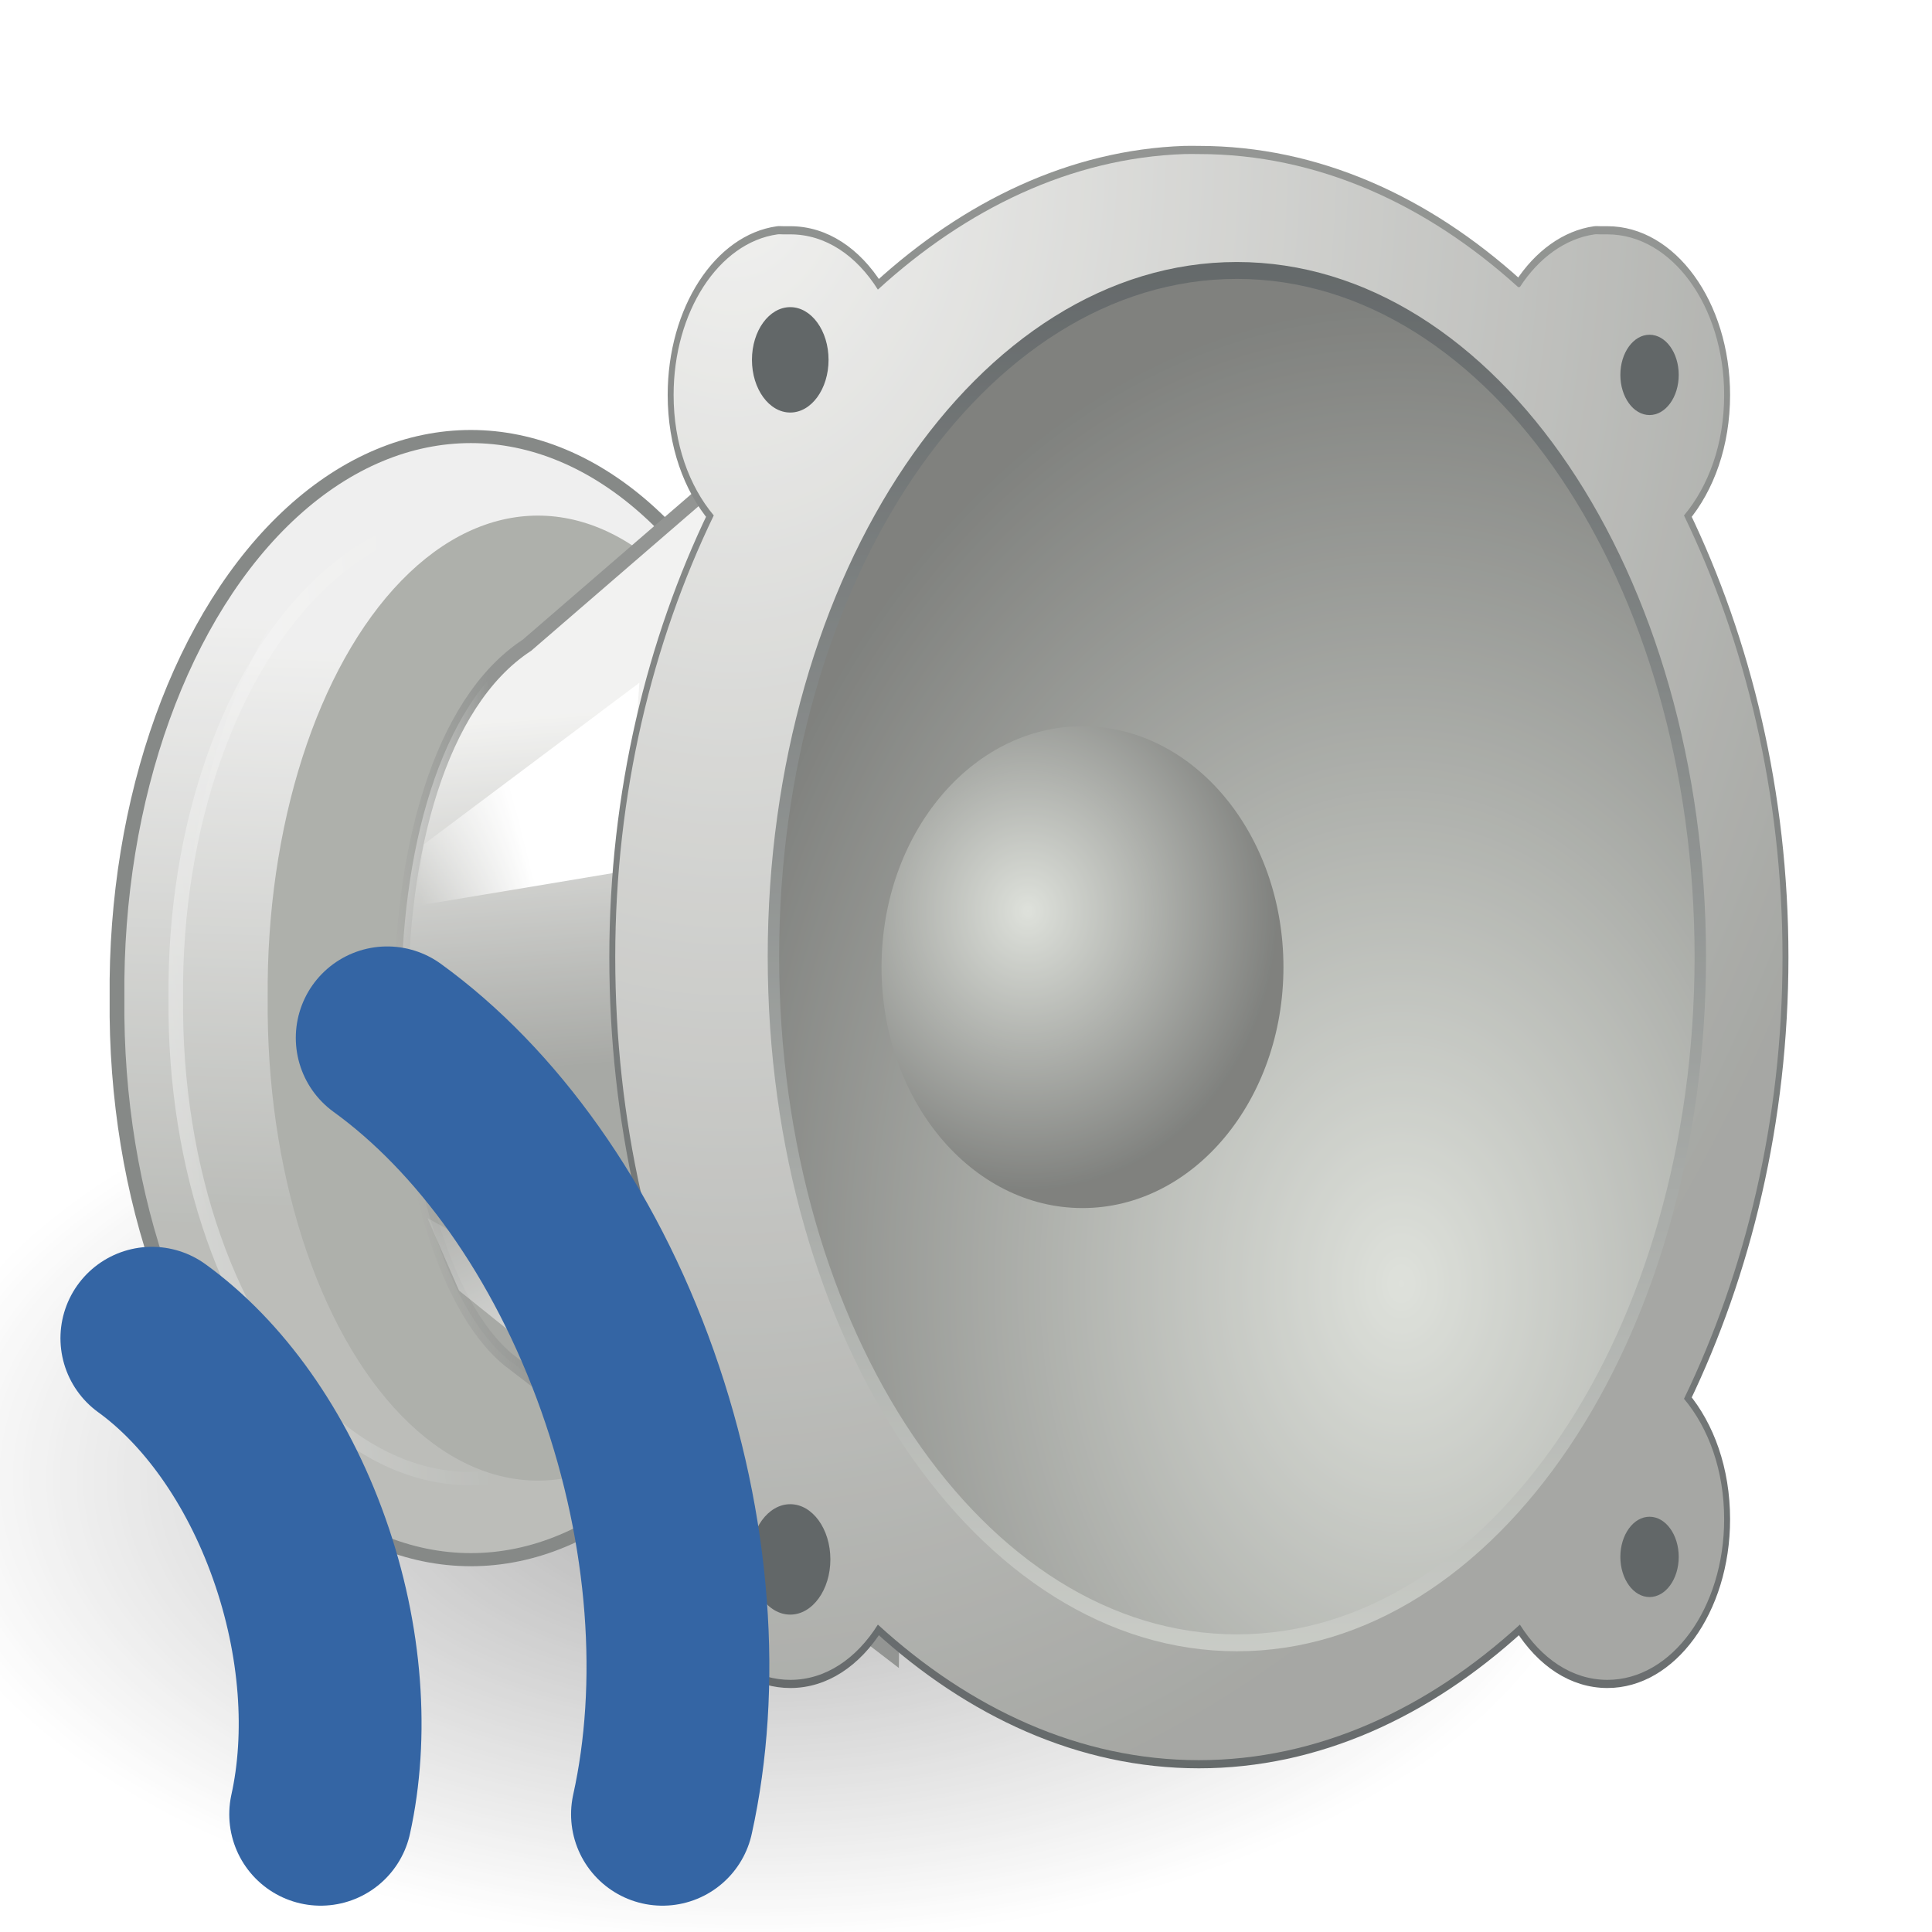
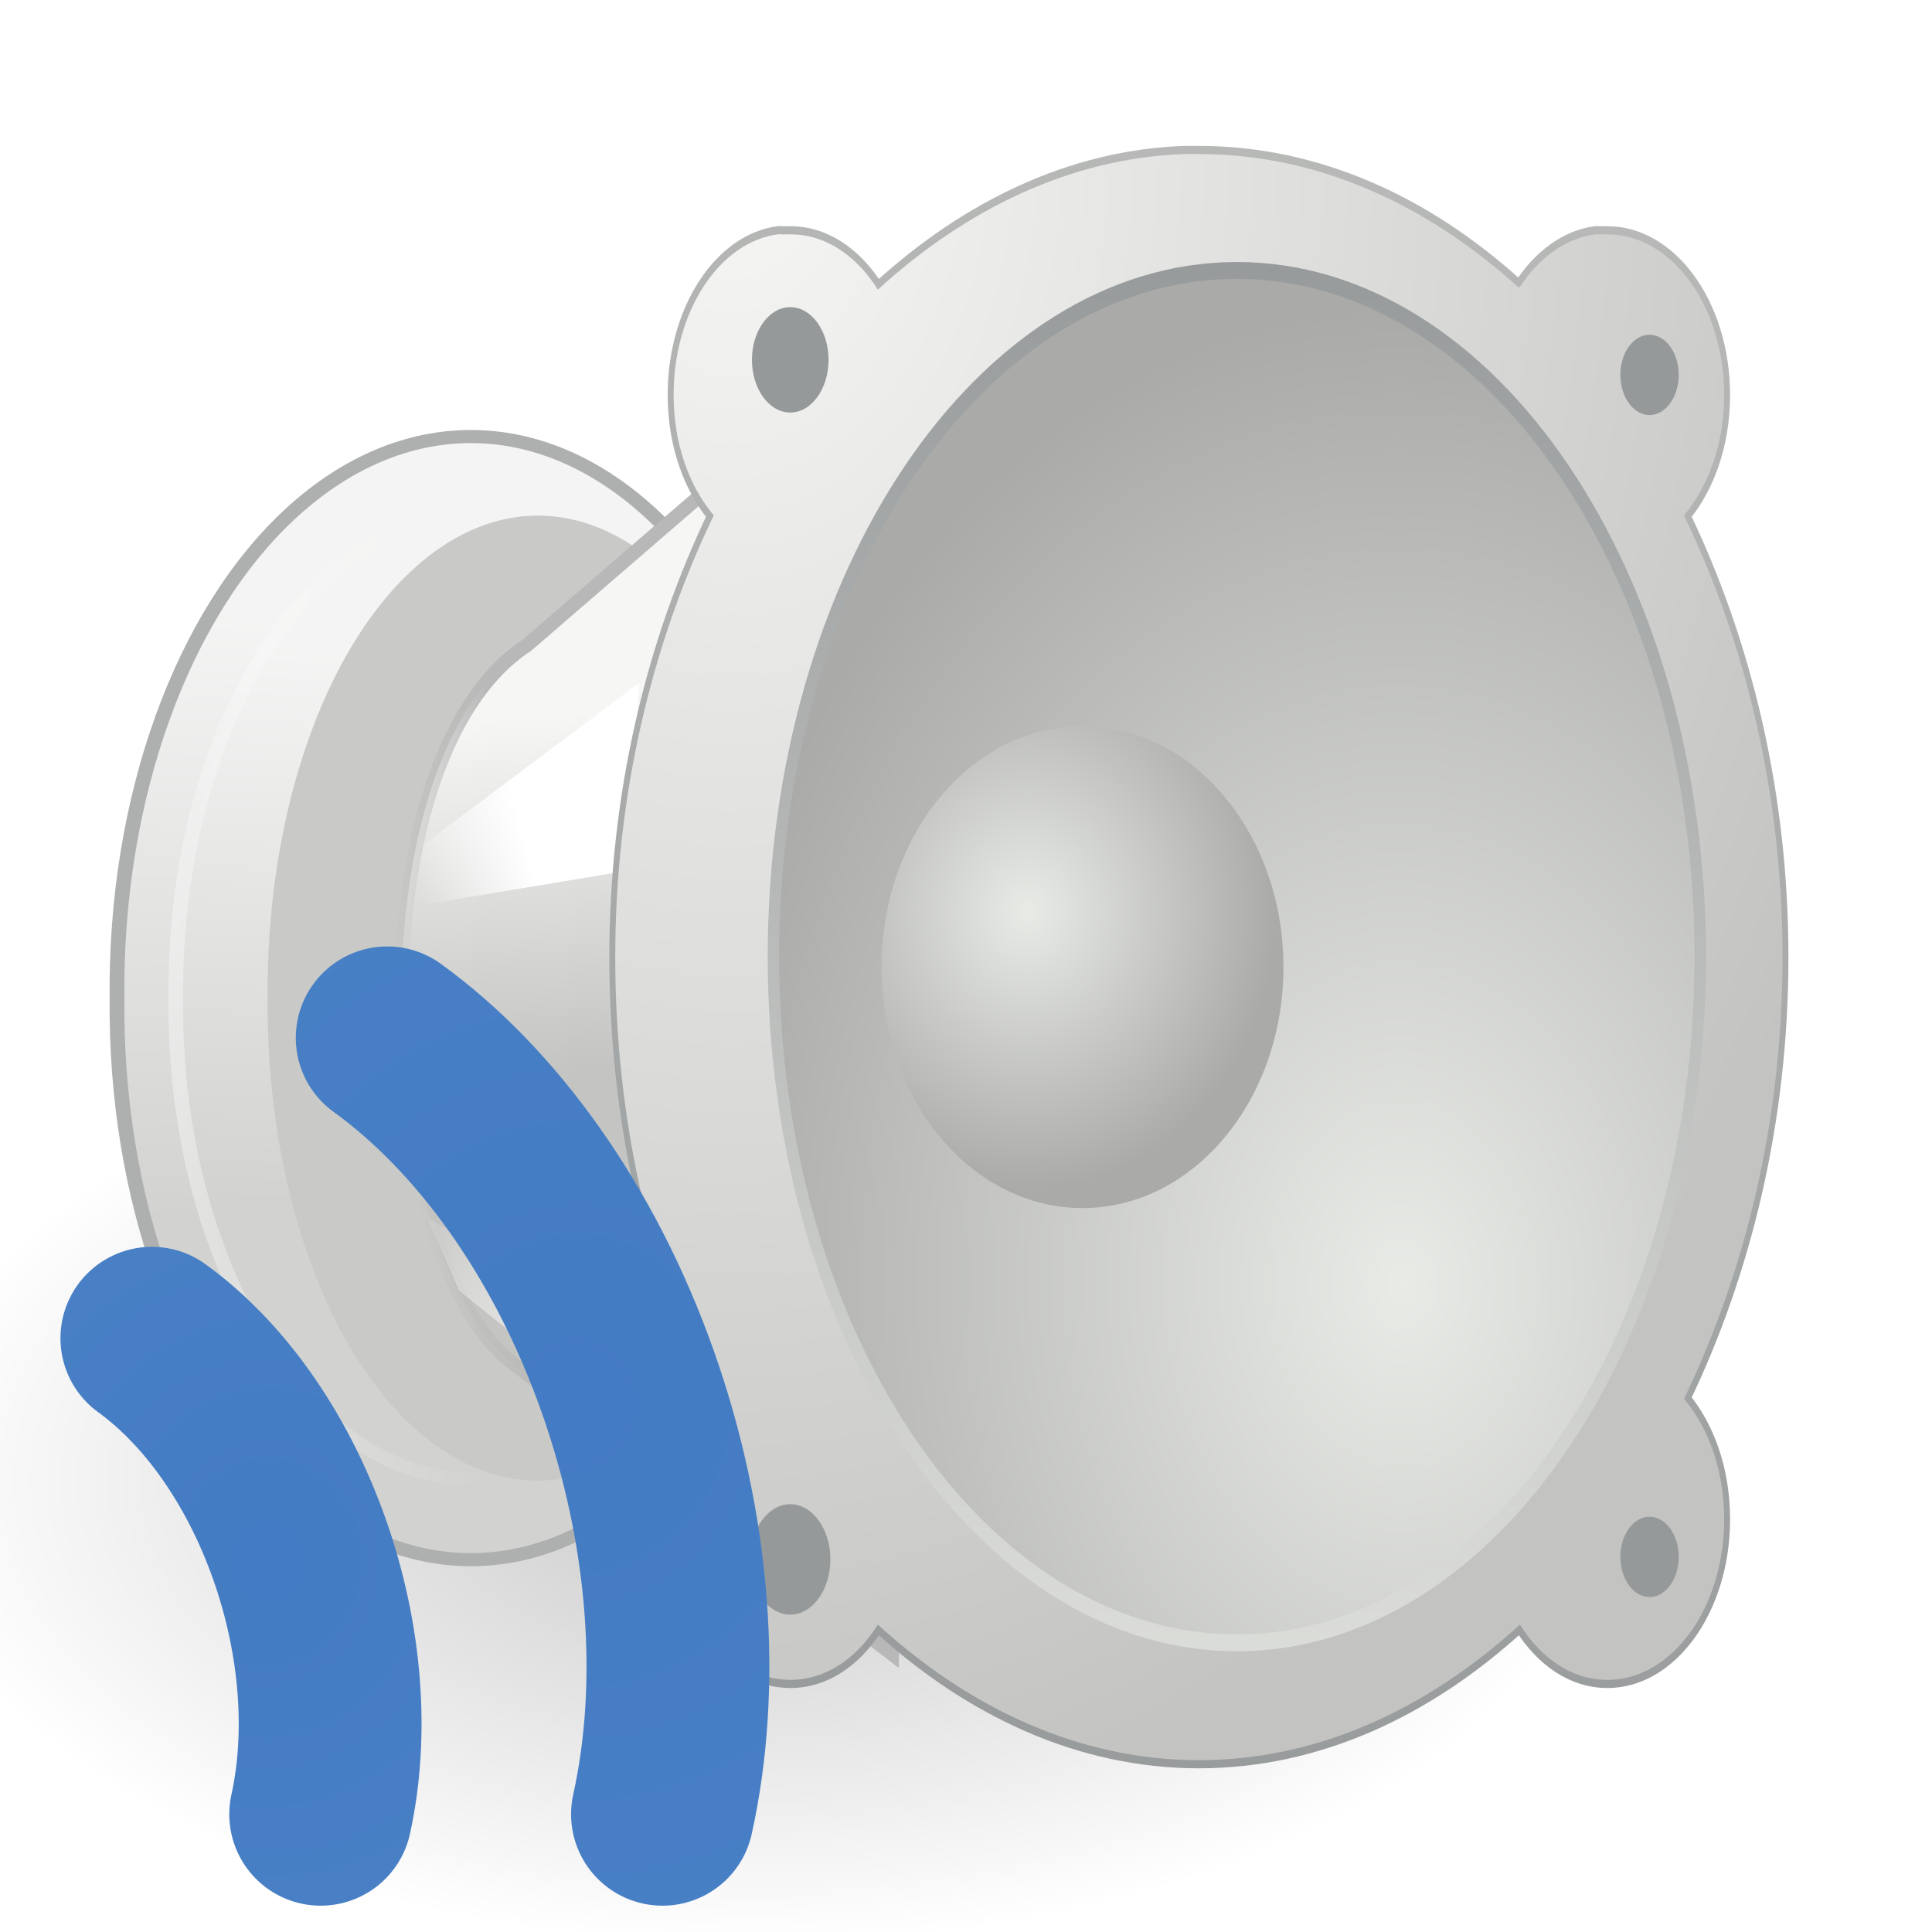
<svg xmlns="http://www.w3.org/2000/svg" xmlns:xlink="http://www.w3.org/1999/xlink" width="48" height="48" id="svg2566" version="1.0">
  <defs id="defs2568">
    <linearGradient id="linearGradient3510">
      <stop style="stop-color:#ffffff;stop-opacity:1;" offset="0" id="stop3512" />
      <stop style="stop-color:#ffffff;stop-opacity:0;" offset="1" id="stop3514" />
    </linearGradient>
    <linearGradient id="linearGradient3498">
-       <stop style="stop-color:#3465a4;stop-opacity:1;" offset="0" id="stop3500" />
-       <stop style="stop-color:#3466a4;stop-opacity:1;" offset="1" id="stop3502" />
+       <stop style="stop-color:#437bc4;stop-opacity:1;" offset="0" id="stop3500" />
+       <stop style="stop-color:#4f85c7;stop-opacity:1;" offset="1" id="stop3502" />
    </linearGradient>
    <linearGradient id="linearGradient3281">
      <stop style="stop-color:#ffffff;stop-opacity:1;" offset="0" id="stop3283" />
      <stop style="stop-color:#ffffff;stop-opacity:0;" offset="1" id="stop3285" />
    </linearGradient>
    <linearGradient id="linearGradient4099">
      <stop style="stop-color:#6f726f;stop-opacity:1;" offset="0" id="stop4101" />
      <stop style="stop-color:#6f726f;stop-opacity:0;" offset="1" id="stop4103" />
    </linearGradient>
    <linearGradient id="linearGradient4068">
      <stop style="stop-color:#eaeae9;stop-opacity:1;" offset="0" id="stop4070" />
      <stop style="stop-color:#a5a7a2;stop-opacity:1;" offset="1" id="stop4072" />
    </linearGradient>
    <linearGradient id="linearGradient3670">
      <stop id="stop3672" offset="0" style="stop-color:#d3d7cf" />
      <stop id="stop3674" offset="1" style="stop-color:#555753" />
    </linearGradient>
    <radialGradient xlink:href="#linearGradient3670" id="radialGradient3634" cx="6.88" cy="7.199" fx="6.88" fy="7.199" r="9.375" gradientUnits="userSpaceOnUse" gradientTransform="matrix(1.240749,0,0,1.157631,-1.713645,-1.134736)" />
    <linearGradient id="linearGradient3692">
      <stop style="stop-color:#2e3436;stop-opacity:1;" offset="0" id="stop3694" />
      <stop style="stop-color:#babdb6" offset="1" id="stop3696" />
    </linearGradient>
    <linearGradient xlink:href="#linearGradient3692" id="linearGradient3698" x1="-0.52" y1="-0.52" x2="-0.52" y2="19.27" gradientUnits="userSpaceOnUse" />
    <linearGradient id="linearGradient3628">
      <stop style="stop-color:#d3d7cf" offset="0" id="stop3630" />
      <stop style="stop-color:#555753" offset="1" id="stop3632" />
    </linearGradient>
    <radialGradient xlink:href="#linearGradient3628" id="radialGradient3644" cx="12.705" cy="13.847" fx="12.705" fy="13.847" r="9.375" gradientUnits="userSpaceOnUse" gradientTransform="matrix(6.370852e-2,-1.424475,1.547293,6.92112e-2,-9.530629,30.98681)" />
    <linearGradient id="linearGradient3730">
      <stop id="stop3732" offset="0" style="stop-color:#eeeeec" />
      <stop id="stop3734" offset="1" style="stop-color:#888a85" />
    </linearGradient>
    <radialGradient xlink:href="#linearGradient3730" id="radialGradient3728" gradientUnits="userSpaceOnUse" gradientTransform="matrix(-0.310032,2.110862,-2.082775,-0.305867,17.75288,16.41459)" cx="-1.002" cy="0.99" fx="-1.002" fy="0.99" r="9.921" />
    <linearGradient id="linearGradient1557">
      <stop id="stop1559" offset="0" style="stop-color:#2e3436;stop-opacity:1;" />
      <stop id="stop1561" offset="1" style="stop-color:#888a85" />
    </linearGradient>
    <linearGradient xlink:href="#linearGradient1557" id="linearGradient1549" x1="17.062" y1="34.95" x2="20.312" y2="5.375" gradientUnits="userSpaceOnUse" />
    <linearGradient id="linearGradient3676">
      <stop style="stop-color:#eeeeec" offset="0" id="stop4022" />
      <stop style="stop-color:#555753" offset="1" id="stop3680" />
    </linearGradient>
    <radialGradient xlink:href="#linearGradient3676" id="radialGradient3702" gradientUnits="userSpaceOnUse" gradientTransform="matrix(-0.127582,1.416065,-1.630141,-0.146854,17.48751,15.56121)" cx="-1.002" cy="0.99" fx="-1.002" fy="0.99" r="9.921" />
    <linearGradient id="linearGradient3788">
      <stop style="stop-color:#cccdcb;stop-opacity:1;" offset="0" id="stop3790" />
      <stop style="stop-color:#888a85;stop-opacity:1;" offset="1" id="stop3792" />
    </linearGradient>
    <linearGradient id="linearGradient3674">
      <stop style="stop-color:#ffffff;stop-opacity:0;" offset="0" id="stop3676" />
      <stop style="stop-color:#ffffff;stop-opacity:1;" offset="1" id="stop3678" />
    </linearGradient>
    <linearGradient id="linearGradient3657">
      <stop style="stop-color:#fafafa;stop-opacity:1;" offset="0" id="stop3659" />
      <stop style="stop-color:#bfbfbf;stop-opacity:1;" offset="1" id="stop3661" />
    </linearGradient>
    <linearGradient id="linearGradient3609">
      <stop style="stop-color:#000000;stop-opacity:1;" offset="0" id="stop3611" />
      <stop style="stop-color:#000000;stop-opacity:0;" offset="1" id="stop3613" />
    </linearGradient>
    <linearGradient xlink:href="#linearGradient4608" id="linearGradient4585" gradientUnits="userSpaceOnUse" gradientTransform="matrix(2.339723,0,0,2.339723,-116.0497,4.376374)" x1="56.303" y1="4.937" x2="56.609" y2="8.68" />
    <linearGradient xlink:href="#linearGradient4608" id="linearGradient4641" x1="58.016" y1="35.015" x2="57.954" y2="40.999" gradientUnits="userSpaceOnUse" spreadMethod="reflect" gradientTransform="matrix(0.997993,0,0,1,-97.71685,-9.352993)" />
    <linearGradient id="linearGradient4608">
      <stop style="stop-color:#eeeeec" offset="0" id="stop4610" />
      <stop style="stop-color:#8a8c87;stop-opacity:1;" offset="1" id="stop4612" />
    </linearGradient>
    <radialGradient xlink:href="#linearGradient3609" id="radialGradient3615" cx="6.408" cy="17.404" fx="6.408" fy="17.404" r="5.524" gradientTransform="matrix(1,0,0,0.416,0,10.16382)" gradientUnits="userSpaceOnUse" />
    <linearGradient xlink:href="#linearGradient3657" id="linearGradient3668" gradientUnits="userSpaceOnUse" x1="10.438" y1="8.29" x2="10.438" y2="18.985" gradientTransform="translate(-64.70027,0)" />
    <radialGradient xlink:href="#linearGradient3674" id="radialGradient3680" cx="5.082" cy="12.516" fx="5.082" fy="12.516" r="2.983" gradientTransform="matrix(2.017008,0,-1.9570578e-8,2.338468,0.6285502,-1.712618)" gradientUnits="userSpaceOnUse" />
    <linearGradient xlink:href="#linearGradient3788" id="linearGradient3794" x1="8.054" y1="11.03" x2="10.438" y2="11.03" gradientUnits="userSpaceOnUse" gradientTransform="translate(-64.70027,0)" />
    <linearGradient xlink:href="#linearGradient4068" id="linearGradient4095" gradientUnits="userSpaceOnUse" x1="7.576" y1="20.302" x2="7.322" y2="27.345" />
    <linearGradient xlink:href="#linearGradient4068" id="linearGradient4097" gradientUnits="userSpaceOnUse" x1="7.576" y1="20.302" x2="7.322" y2="27.345" />
    <linearGradient xlink:href="#linearGradient4099" id="linearGradient4105" x1="11.126" y1="25.56" x2="9.347" y2="25.737" gradientUnits="userSpaceOnUse" gradientTransform="matrix(1.713477,0,0,1.713477,-5.844493,-19.41451)" />
    <linearGradient xlink:href="#linearGradient3281" id="linearGradient3287" x1="4.683" y1="24.665" x2="8.371" y2="24.317" gradientUnits="userSpaceOnUse" />
    <radialGradient xlink:href="#linearGradient3498" id="radialGradient3504" cx="36.828" cy="24.428" fx="36.828" fy="24.428" r="1.24" gradientTransform="matrix(32.31305,-14.27586,12.61969,35.59261,-1476.071,-312.913)" gradientUnits="userSpaceOnUse" />
    <radialGradient xlink:href="#linearGradient3498" id="radialGradient3506" gradientUnits="userSpaceOnUse" gradientTransform="matrix(43.96827,-19.42511,10.90693,30.76199,-1863.7,-5.680131)" cx="36.828" cy="24.428" fx="36.828" fy="24.428" r="1.24" />
    <radialGradient xlink:href="#linearGradient3498" id="radialGradient3508" gradientUnits="userSpaceOnUse" gradientTransform="matrix(32.31305,-14.27586,12.61969,35.59261,-1477.781,-313.4596)" cx="36.828" cy="24.428" fx="36.828" fy="24.428" r="1.24" />
    <linearGradient xlink:href="#linearGradient3510" id="linearGradient3516" x1="9.486" y1="22.108" x2="7.378" y2="22.638" gradientUnits="userSpaceOnUse" gradientTransform="matrix(1.321942,0,0,1.321942,0.7364601,-9.731858)" />
    <radialGradient xlink:href="#linearGradient3498" id="radialGradient6911" gradientUnits="userSpaceOnUse" gradientTransform="matrix(40.65659,0,0,26.21348,-1479.312,-616.3284)" cx="36.828" cy="24.428" fx="36.828" fy="24.428" r="1.24" />
    <radialGradient xlink:href="#linearGradient3498" id="radialGradient6915" gradientUnits="userSpaceOnUse" gradientTransform="matrix(45.65283,0,0,29.43482,-1656.41,-695.1376)" cx="36.828" cy="24.428" fx="36.828" fy="24.428" r="1.24" />
    <radialGradient xlink:href="#linearGradient3498" id="radialGradient6919" gradientUnits="userSpaceOnUse" gradientTransform="matrix(23.06533,-10.19023,9.008039,25.40631,-1055.191,-210.4598)" cx="36.828" cy="24.428" fx="36.828" fy="24.428" r="1.24" />
    <radialGradient xlink:href="#linearGradient3498" id="radialGradient6923" gradientUnits="userSpaceOnUse" gradientTransform="matrix(14.14199,-6.247914,5.523079,15.57731,-649.0921,-111.6005)" cx="36.828" cy="24.428" fx="36.828" fy="24.428" r="1.24" />
  </defs>
  <g id="layer1">
-     <g style="opacity:0.75;stroke-width:0.203;stroke-miterlimit:4;stroke-dasharray:none" id="g4951" transform="matrix(1.450031,0,0,1.995169,-5.014883,-24.10487)">
+     <g style="opacity:0.5;stroke-width:0.203;stroke-miterlimit:4;stroke-dasharray:none" id="g4951" transform="matrix(1.450031,0,0,1.995169,-5.014883,-24.10487)">
      <path style="opacity:0.429;color:#000000;fill:url(#radialGradient3615);fill-opacity:1;fill-rule:nonzero;stroke:none;stroke-width:0.079;stroke-linecap:round;stroke-linejoin:round;marker:none;marker-start:none;marker-mid:none;marker-end:none;stroke-miterlimit:4;stroke-dasharray:none;stroke-dashoffset:0;stroke-opacity:1;visibility:visible;display:inline;overflow:visible" id="path3607" d="M 11.932 17.404 A 5.524 2.298 0 1 1  0.884,17.404 A 5.524 2.298 0 1 1  11.932 17.404 z" transform="matrix(2.645567,0,0,2.52105,-0.5794078,-13.3796)" />
      <g style="stroke-width:0.203;stroke-miterlimit:4;stroke-dasharray:none" id="g3963">
        <g style="stroke-width:0.202;stroke-miterlimit:4;stroke-dasharray:none" transform="matrix(1.181684,0,0,0.8588133,3.7081077e-2,3.176072)" id="g4090">
          <path style="opacity:1;color:#000000;fill:url(#linearGradient4095);fill-opacity:1;fill-rule:nonzero;stroke:#5d615f;stroke-width:0.151;stroke-linecap:round;stroke-linejoin:round;marker:none;marker-start:none;marker-mid:none;marker-end:none;stroke-miterlimit:4;stroke-dasharray:none;stroke-dashoffset:0;stroke-opacity:1;visibility:visible;display:inline;overflow:visible" id="path4076" d="M 12.374 24.665 A 3.624 6.364 0 1 1  5.127,24.665 A 3.624 6.364 0 1 1  12.374 24.665 z" transform="matrix(1.415965,0,0,1.258558,-2.667614,-6.200669)" />
          <path transform="matrix(1.154526,0,0,1.154526,-0.379902,-3.63468)" d="M 12.374 24.665 A 3.624 6.364 0 1 1  5.127,24.665 A 3.624 6.364 0 1 1  12.374 24.665 z" id="path4060" style="opacity:1;color:#000000;fill:url(#linearGradient4097);fill-opacity:1;fill-rule:nonzero;stroke:none;stroke-width:0.175;stroke-linecap:round;stroke-linejoin:round;marker:none;marker-start:none;marker-mid:none;marker-end:none;stroke-miterlimit:4;stroke-dasharray:none;stroke-dashoffset:0;stroke-opacity:1;visibility:visible;display:inline;overflow:visible" />
          <path style="opacity:1;color:#000000;fill:#93958f;fill-opacity:1;fill-rule:nonzero;stroke:none;stroke-width:0.187;stroke-linecap:round;stroke-linejoin:round;marker:none;marker-start:none;marker-mid:none;marker-end:none;stroke-miterlimit:4;stroke-dasharray:none;stroke-dashoffset:0;stroke-opacity:1;visibility:visible;display:inline;overflow:visible" id="path4058" d="M 12.374 24.665 A 3.624 6.364 0 1 1  5.127,24.665 A 3.624 6.364 0 1 1  12.374 24.665 z" transform="matrix(1.081355,0,0,1.081355,1.232653,-1.829889)" />
          <path transform="matrix(1.1807,0,0,1.076971,-0.608944,-1.721744)" d="M 12.374 24.665 A 3.624 6.364 0 1 1  5.127,24.665 A 3.624 6.364 0 1 1  12.374 24.665 z" id="path3279" style="opacity:0.396;color:#000000;fill:none;fill-opacity:1;fill-rule:nonzero;stroke:url(#linearGradient3287);stroke-width:0.179;stroke-linecap:round;stroke-linejoin:round;marker:none;marker-start:none;marker-mid:none;marker-end:none;stroke-miterlimit:4;stroke-dasharray:none;stroke-dashoffset:0;stroke-opacity:1;visibility:visible;display:inline;overflow:visible" />
        </g>
        <path transform="matrix(0.6896406,0,0,0.5012106,3.336554,12.90683)" id="path4542" d="M 13.269,14.384 L 22.642,6.288 L 22.339,39.446 L 12.815,32.142 C 9.483,29.416 8.877,17.261 13.269,14.384 z " style="color:#000000;fill:url(#linearGradient4585);fill-opacity:1;fill-rule:evenodd;stroke:url(#linearGradient4105);stroke-width:0.346;stroke-linecap:round;stroke-linejoin:miter;marker:none;marker-start:none;marker-mid:none;marker-end:none;stroke-miterlimit:4;stroke-dasharray:none;stroke-dashoffset:0;stroke-opacity:1;visibility:visible;display:inline;overflow:visible" />
        <path transform="matrix(0.6896406,0,0,0.5012106,3.336554,12.90683)" id="path4544" d="M 10.702,19.334 L 16.062,15.317 L 15.73,19.991 L 10.49,20.865 L 10.702,19.334 z " style="color:#000000;fill:url(#linearGradient3516);fill-opacity:1;fill-rule:evenodd;stroke:none;stroke-width:0.346;stroke-linecap:round;stroke-linejoin:miter;marker:none;marker-start:none;marker-mid:none;marker-end:none;stroke-miterlimit:4;stroke-dasharray:none;stroke-dashoffset:0;stroke-opacity:1;visibility:visible;display:inline;overflow:visible" />
        <path transform="matrix(0.6896406,0,0,0.5012106,3.336554,12.90683)" id="path3672" d="M 11.581,30.417 L 17.452,35.134 L 16.715,31.925 L 10.798,28.616 L 11.581,30.417 z " style="opacity:0.769;color:#000000;fill:url(#radialGradient3680);fill-opacity:1;fill-rule:nonzero;stroke:none;stroke-width:0.346;stroke-linecap:round;stroke-linejoin:round;marker:none;marker-start:none;marker-mid:none;marker-end:none;stroke-miterlimit:4;stroke-dasharray:none;stroke-dashoffset:0;stroke-opacity:1;visibility:visible;display:inline;overflow:visible" />
        <path style="opacity:1;color:#000000;fill:url(#radialGradient3702);fill-opacity:1;fill-rule:evenodd;stroke:url(#linearGradient1549);stroke-width:0.203;stroke-linecap:round;stroke-linejoin:miter;marker:none;marker-start:none;marker-mid:none;marker-end:none;stroke-miterlimit:4;stroke-dasharray:none;stroke-dashoffset:0;stroke-opacity:1;visibility:visible;display:inline;overflow:visible" d="M 23.75,14 C 21.81,14.049 20.013,14.683 18.5,15.688 C 18.133,15.264 17.604,15 17,15 C 16.965,15 16.913,15.001 16.875,15 C 16.847,15 16.806,14.997 16.781,15 C 15.773,15.102 15,15.965 15,17 C 15,17.604 15.264,18.133 15.688,18.5 C 14.639,20.08 14,21.962 14,24 C 14,26.034 14.612,27.922 15.656,29.5 C 15.243,29.87 15,30.402 15,31 C 15,32.104 15.896,33 17,33 C 17.604,33 18.133,32.736 18.5,32.312 C 20.08,33.361 21.962,34 24,34 C 26.038,34 27.92,33.361 29.5,32.312 C 29.867,32.736 30.396,33 31,33 C 32.104,33 33,32.104 33,31 C 33,30.396 32.736,29.867 32.312,29.5 C 33.361,27.92 34,26.038 34,24 C 34,21.962 33.361,20.08 32.312,18.5 C 32.736,18.133 33,17.604 33,17 C 33,15.896 32.104,15 31,15 C 30.965,15 30.913,15.001 30.875,15 C 30.847,15 30.806,14.997 30.781,15 C 30.277,15.051 29.819,15.298 29.5,15.656 C 29.493,15.652 29.475,15.661 29.469,15.656 C 27.895,14.62 26.025,14 24,14 C 23.914,14 23.836,13.998 23.75,14 z " id="path3726" />
        <path style="opacity:1;color:#000000;fill:url(#radialGradient3728);fill-opacity:1;fill-rule:evenodd;stroke:none;stroke-width:0.203;stroke-linecap:round;stroke-linejoin:miter;marker:none;marker-start:none;marker-mid:none;marker-end:none;stroke-miterlimit:4;stroke-dasharray:none;stroke-dashoffset:0;stroke-opacity:1;visibility:visible;display:inline;overflow:visible" d="M 23.75,14 C 21.81,14.049 20.013,14.683 18.5,15.688 C 18.133,15.264 17.604,15 17,15 C 16.965,15 16.913,15.001 16.875,15 C 16.847,15 16.806,14.997 16.781,15 C 15.773,15.102 15,15.965 15,17 C 15,17.604 15.264,18.133 15.688,18.5 C 14.639,20.08 14,21.962 14,24 C 14,26.034 14.612,27.922 15.656,29.5 C 15.243,29.87 15,30.402 15,31 C 15,32.104 15.896,33 17,33 C 17.604,33 18.133,32.736 18.5,32.312 C 20.08,33.361 21.962,34 24,34 C 26.038,34 27.92,33.361 29.5,32.312 C 29.867,32.736 30.396,33 31,33 C 32.104,33 33,32.104 33,31 C 33,30.396 32.736,29.867 32.312,29.5 C 33.361,27.92 34,26.038 34,24 C 34,21.962 33.361,20.08 32.312,18.5 C 32.736,18.133 33,17.604 33,17 C 33,15.896 32.104,15 31,15 C 30.965,15 30.913,15.001 30.875,15 C 30.847,15 30.806,14.997 30.781,15 C 30.277,15.051 29.819,15.298 29.5,15.656 C 29.493,15.652 29.475,15.661 29.469,15.656 C 27.895,14.62 26.025,14 24,14 C 23.914,14 23.836,13.998 23.75,14 z " id="path3507" />
        <path style="opacity:1;color:#000000;fill:url(#radialGradient3644);fill-opacity:1;fill-rule:evenodd;stroke:url(#linearGradient3698);stroke-width:0.231;stroke-linecap:round;stroke-linejoin:miter;marker:none;marker-start:none;marker-mid:none;marker-end:none;stroke-miterlimit:4;stroke-dasharray:none;stroke-dashoffset:0;stroke-opacity:1;visibility:visible;display:inline;overflow:visible" id="path3636" d="M 18.75 9.375 A 9.375 9.375 0 1 1  0,9.375 A 9.375 9.375 0 1 1  18.75 9.375 z" transform="matrix(0.846982,0,0,0.911415,16.71027,15.44956)" />
        <path style="opacity:1;color:#000000;fill:url(#radialGradient3634);fill-opacity:1;fill-rule:evenodd;stroke:none;stroke-width:0.593;stroke-linecap:round;stroke-linejoin:miter;marker:none;marker-start:none;marker-mid:none;marker-end:none;stroke-miterlimit:4;stroke-dasharray:none;stroke-dashoffset:0;stroke-opacity:1;visibility:visible;display:inline;overflow:visible" id="path3519" d="M 18.75 9.375 A 9.375 9.375 0 1 1  0,9.375 A 9.375 9.375 0 1 1  18.75 9.375 z" transform="matrix(0.367272,0,0,0.32,18.56254,21.125)" />
        <path transform="matrix(1.3125,0,0,1.3125,-4.657679,-5.09375)" style="opacity:1;color:#000000;fill:#2e3436;fill-opacity:1;fill-rule:evenodd;stroke:none;stroke-width:0.155;stroke-linecap:round;stroke-linejoin:miter;marker:none;marker-start:none;marker-mid:none;marker-end:none;stroke-miterlimit:4;stroke-dasharray:none;stroke-dashoffset:0;stroke-opacity:1;visibility:visible;display:inline;overflow:visible" id="path3718" d="M 17 16.5 A 0.5 0.5 0 1 1  16,16.5 A 0.5 0.5 0 1 1  17 16.5 z" />
        <path style="opacity:1;color:#000000;fill:#2e3436;fill-opacity:1;fill-rule:evenodd;stroke:none;stroke-width:0.203;stroke-linecap:round;stroke-linejoin:miter;marker:none;marker-start:none;marker-mid:none;marker-end:none;stroke-miterlimit:4;stroke-dasharray:none;stroke-dashoffset:0;stroke-opacity:1;visibility:visible;display:inline;overflow:visible" id="path3720" d="M 17 16.5 A 0.5 0.5 0 1 1  16,16.5 A 0.5 0.5 0 1 1  17 16.5 z" transform="translate(15.22159,0.25)" />
        <path style="opacity:1;color:#000000;fill:#2e3436;fill-opacity:1;fill-rule:evenodd;stroke:none;stroke-width:0.203;stroke-linecap:round;stroke-linejoin:miter;marker:none;marker-start:none;marker-mid:none;marker-end:none;stroke-miterlimit:4;stroke-dasharray:none;stroke-dashoffset:0;stroke-opacity:1;visibility:visible;display:inline;overflow:visible" id="path3722" d="M 17 16.5 A 0.5 0.5 0 1 1  16,16.5 A 0.5 0.5 0 1 1  17 16.5 z" transform="translate(15.22159,14.96875)" />
        <path style="opacity:1;color:#000000;fill:#2e3436;fill-opacity:1;fill-rule:evenodd;stroke:none;stroke-width:0.148;stroke-linecap:round;stroke-linejoin:miter;marker:none;marker-start:none;marker-mid:none;marker-end:none;stroke-miterlimit:4;stroke-dasharray:none;stroke-dashoffset:0;stroke-opacity:1;visibility:visible;display:inline;overflow:visible" id="path3724" d="M 17 16.5 A 0.5 0.5 0 1 1  16,16.5 A 0.5 0.5 0 1 1  17 16.5 z" transform="matrix(1.375,0,0,1.375,-5.688929,8.8125)" />
      </g>
    </g>
    <path style="opacity:1;color:#000000;fill:none;fill-opacity:1;fill-rule:evenodd;stroke:url(#radialGradient6919);stroke-width:4.542;stroke-linecap:round;stroke-linejoin:miter;marker:none;marker-start:none;marker-mid:none;marker-end:none;stroke-miterlimit:4;stroke-dasharray:none;stroke-dashoffset:0;stroke-opacity:1;visibility:visible;display:inline;overflow:visible" d="M 16.459,45.075 C 17.161,41.903 16.918,38.053 15.589,34.304 C 14.26,30.555 12.076,27.562 9.62,25.785" id="path6917" />
    <path id="path6921" d="M 7.967,45.075 C 8.397,43.13 8.248,40.77 7.433,38.471 C 6.618,36.172 5.279,34.337 3.773,33.248" style="opacity:1;color:#000000;fill:none;fill-opacity:1;fill-rule:evenodd;stroke:url(#radialGradient6923);stroke-width:4.542;stroke-linecap:round;stroke-linejoin:miter;marker:none;marker-start:none;marker-mid:none;marker-end:none;stroke-miterlimit:4;stroke-dasharray:none;stroke-dashoffset:0;stroke-opacity:1;visibility:visible;display:inline;overflow:visible" />
  </g>
</svg>
